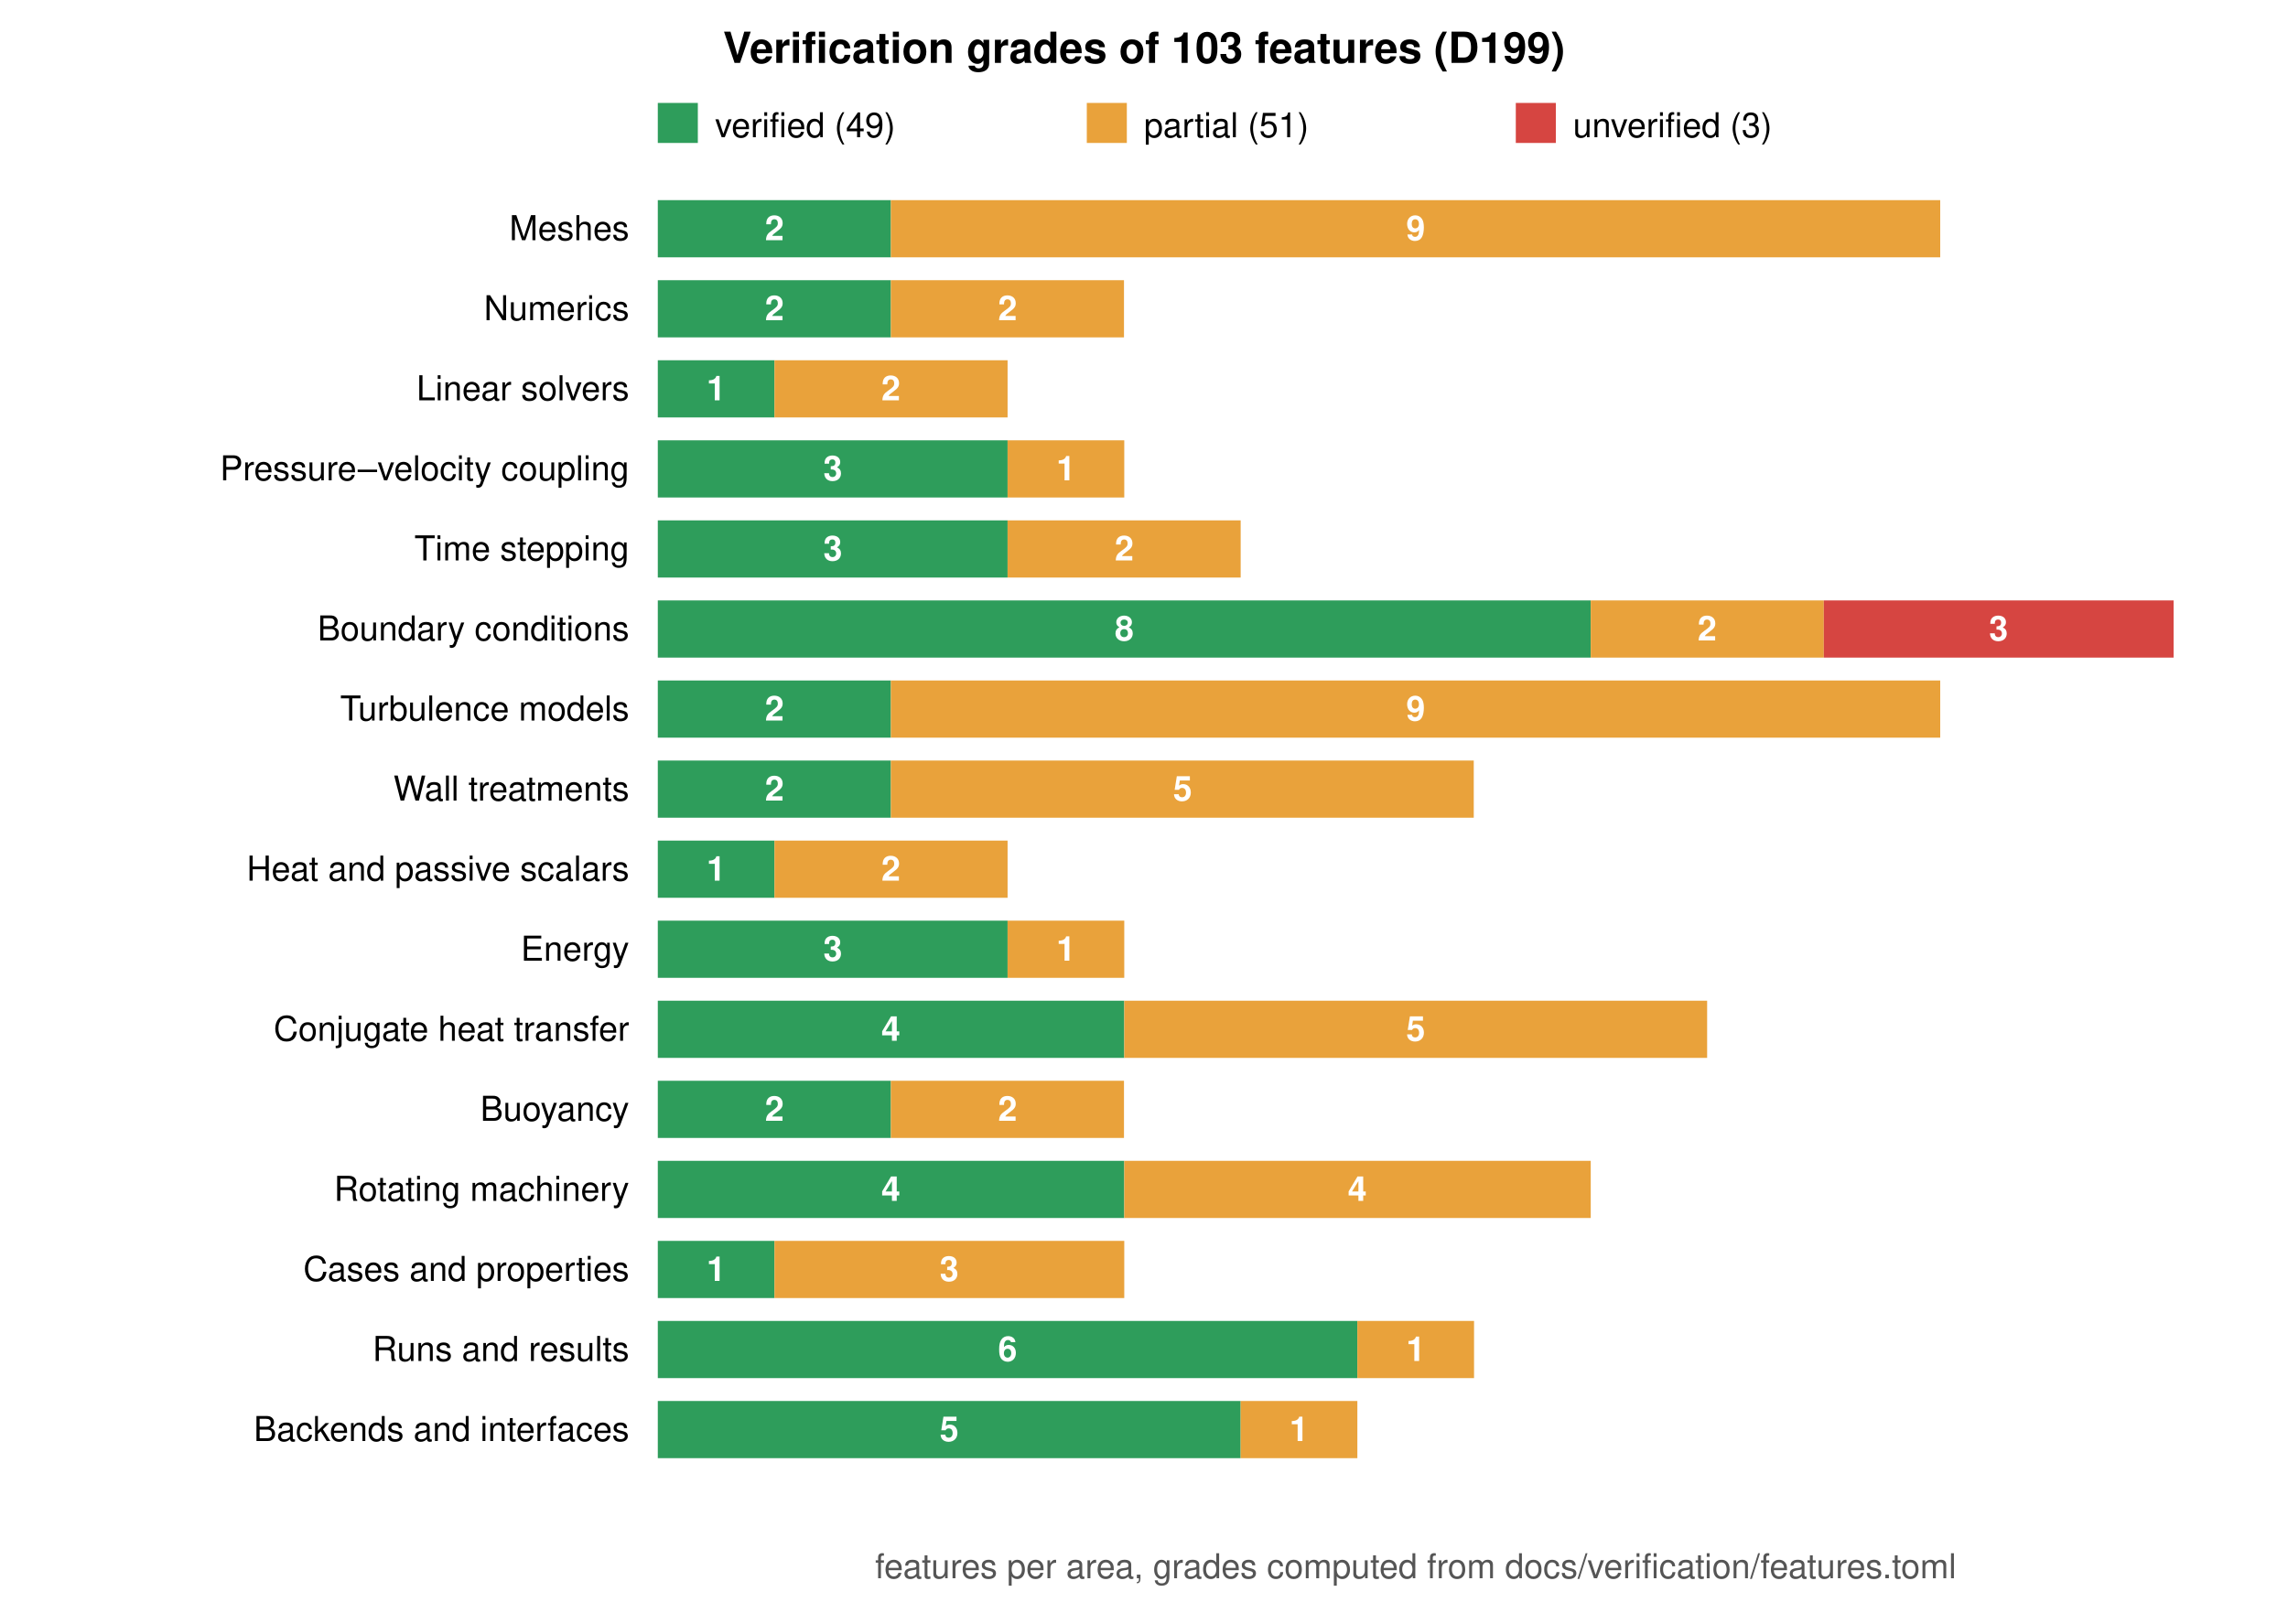
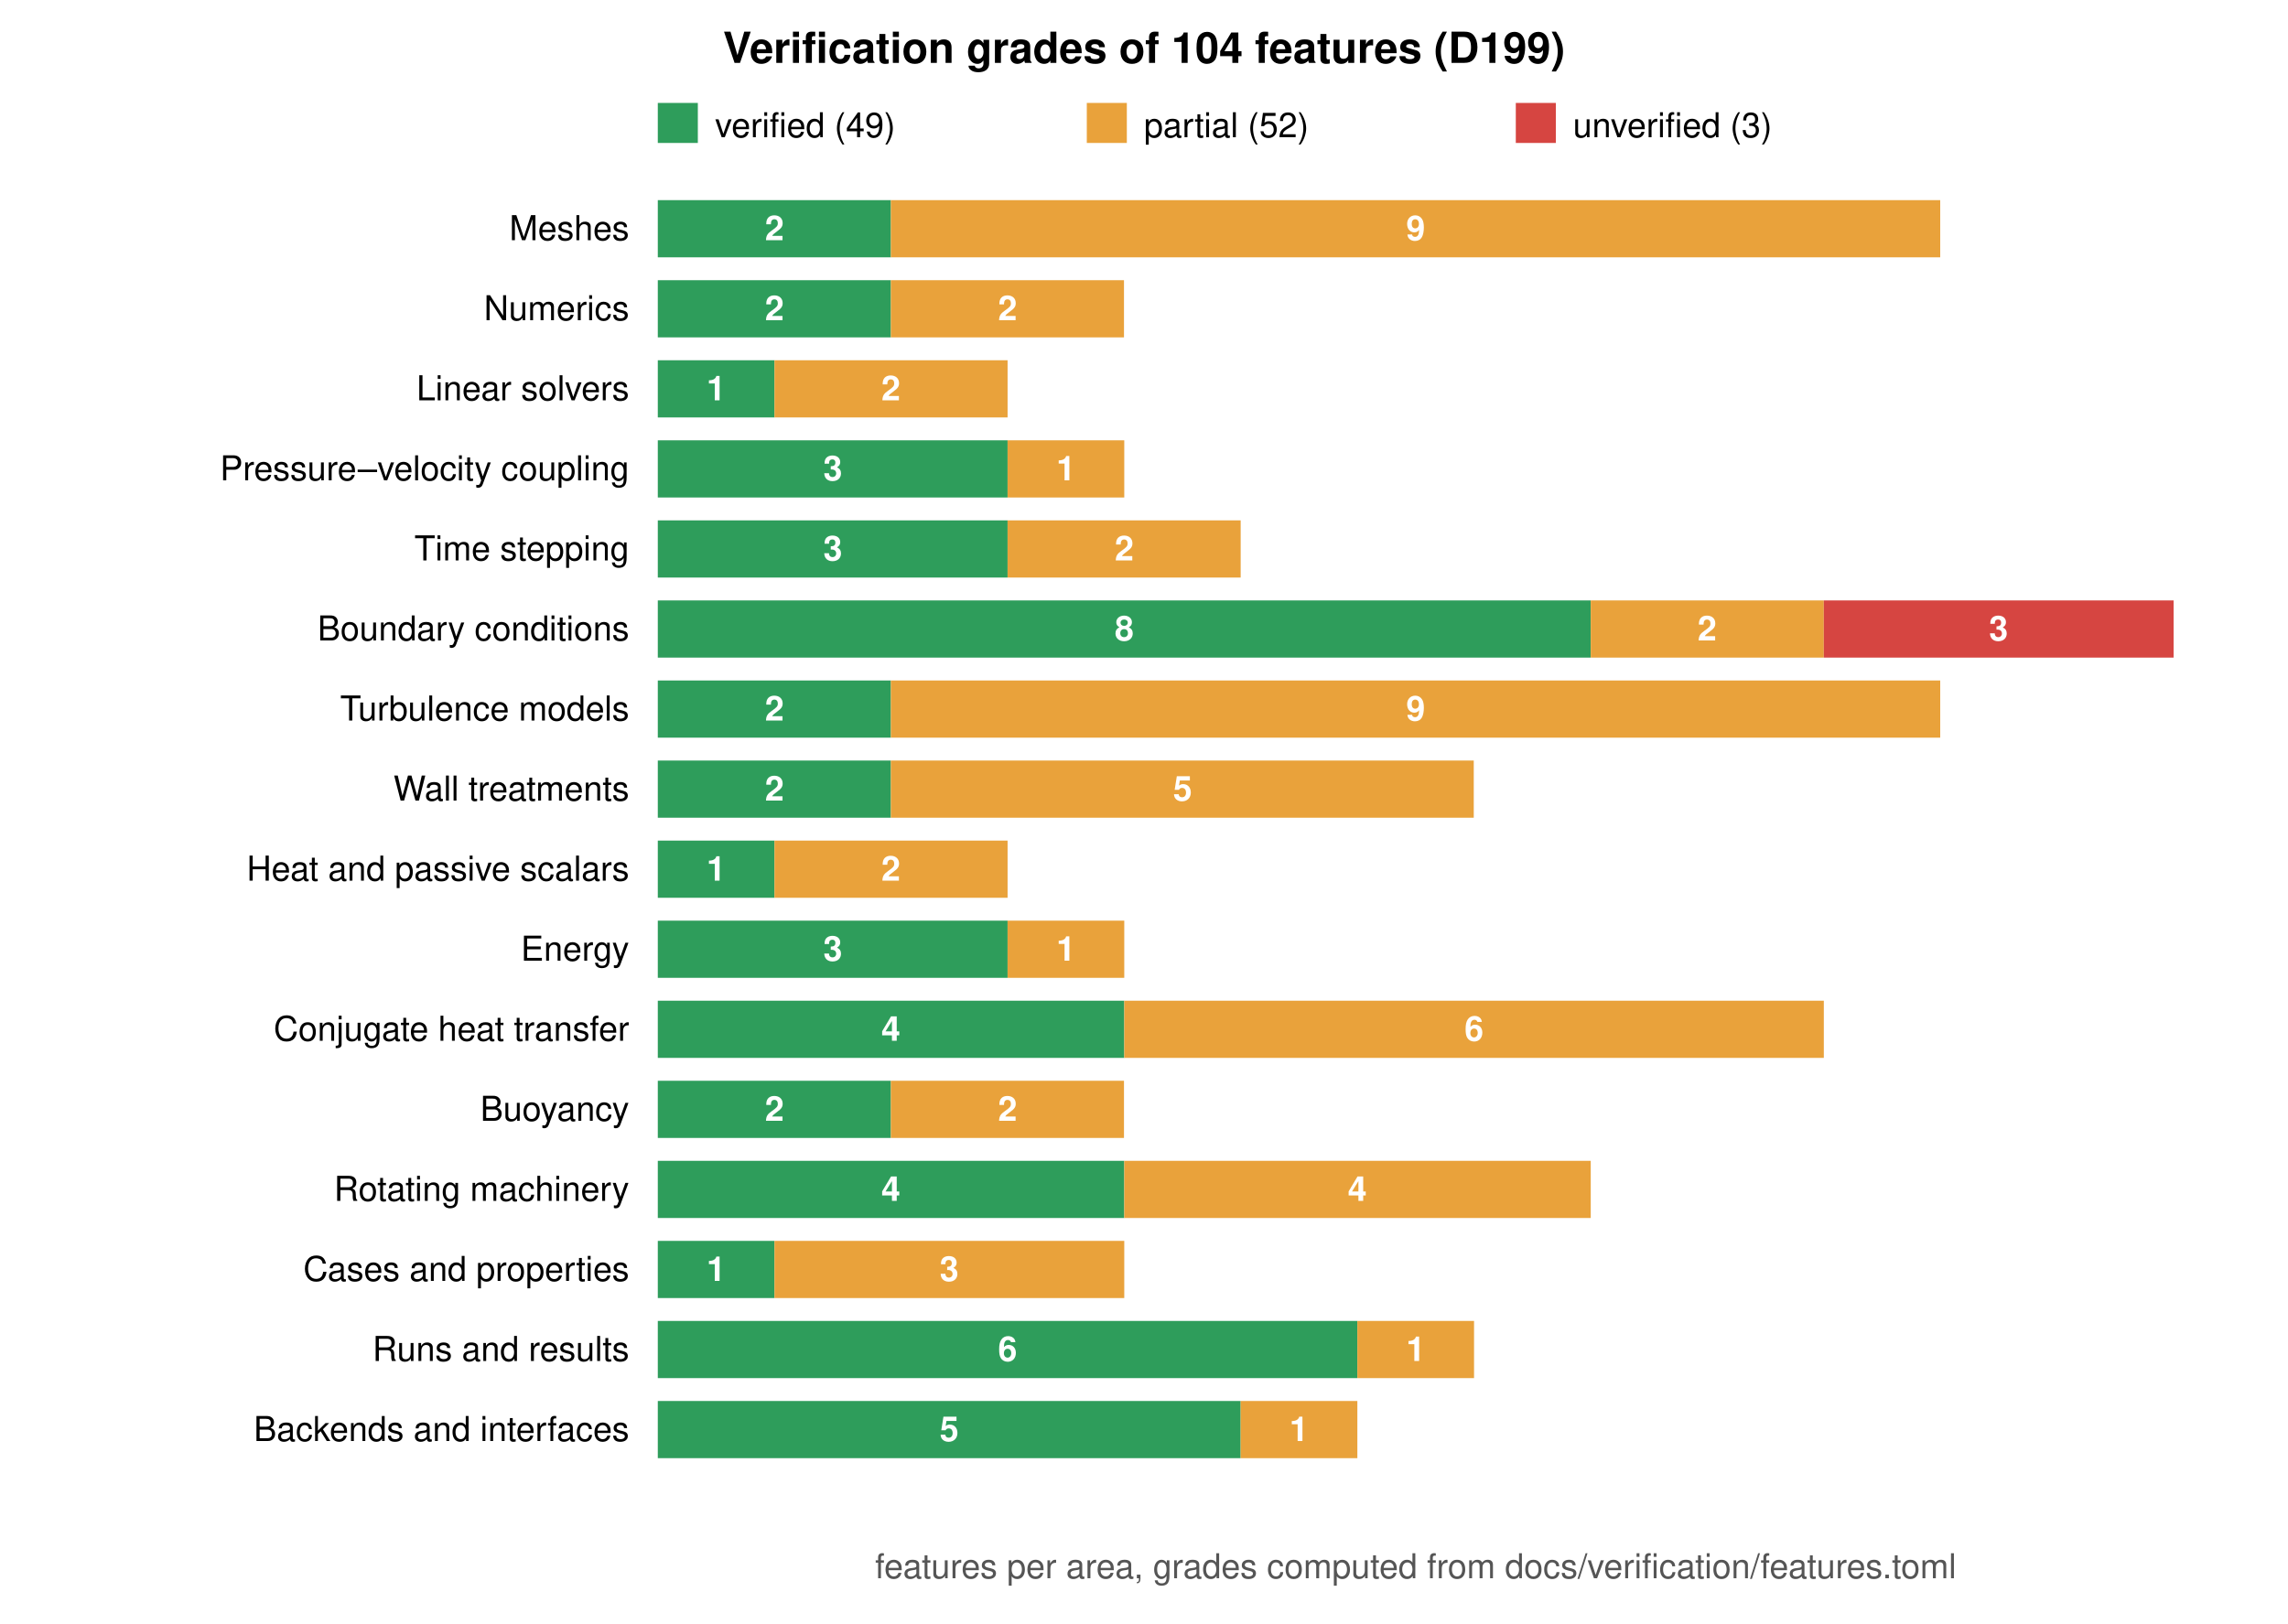
<svg xmlns="http://www.w3.org/2000/svg" viewBox="0 0 800 568" width="800" height="568" font-family="Helvetica, Arial, sans-serif" font-size="12">
  <rect width="800" height="568" fill="white" />
-   <text x="400.0" y="22" text-anchor="middle" font-size="15" font-weight="bold">Verification grades of 103 features (D199)</text>
+   <text x="400.0" y="22" text-anchor="middle" font-size="15" font-weight="bold">Verification grades of 104 features (D199)</text>
  <rect x="230" y="36" width="14" height="14" fill="#2e9d5b" />
  <text x="250" y="48">verified (49)</text>
  <rect x="380" y="36" width="14" height="14" fill="#e9a23b" />
-   <text x="400" y="48">partial (51)</text>
+   <text x="400" y="48">partial (52)</text>
  <rect x="530" y="36" width="14" height="14" fill="#d64541" />
  <text x="550" y="48">unverified (3)</text>
  <text x="220" y="84.0" text-anchor="end">Meshes</text>
  <rect x="230.0" y="70" width="81.5" height="20" fill="#2e9d5b" />
  <text x="270.8" y="84.0" text-anchor="middle" fill="white" font-weight="bold">2</text>
  <rect x="311.5" y="70" width="366.9" height="20" fill="#e9a23b" />
  <text x="495.0" y="84.0" text-anchor="middle" fill="white" font-weight="bold">9</text>
  <text x="220" y="112.0" text-anchor="end">Numerics</text>
  <rect x="230.0" y="98" width="81.5" height="20" fill="#2e9d5b" />
  <text x="270.8" y="112.0" text-anchor="middle" fill="white" font-weight="bold">2</text>
  <rect x="311.5" y="98" width="81.5" height="20" fill="#e9a23b" />
  <text x="352.3" y="112.0" text-anchor="middle" fill="white" font-weight="bold">2</text>
  <text x="220" y="140.0" text-anchor="end">Linear solvers</text>
  <rect x="230.0" y="126" width="40.8" height="20" fill="#2e9d5b" />
  <text x="250.4" y="140.0" text-anchor="middle" fill="white" font-weight="bold">1</text>
  <rect x="270.8" y="126" width="81.5" height="20" fill="#e9a23b" />
  <text x="311.5" y="140.0" text-anchor="middle" fill="white" font-weight="bold">2</text>
  <text x="220" y="168.0" text-anchor="end">Pressure–velocity coupling</text>
  <rect x="230.0" y="154" width="122.3" height="20" fill="#2e9d5b" />
  <text x="291.2" y="168.0" text-anchor="middle" fill="white" font-weight="bold">3</text>
  <rect x="352.3" y="154" width="40.8" height="20" fill="#e9a23b" />
  <text x="372.7" y="168.0" text-anchor="middle" fill="white" font-weight="bold">1</text>
  <text x="220" y="196.0" text-anchor="end">Time stepping</text>
  <rect x="230.0" y="182" width="122.3" height="20" fill="#2e9d5b" />
  <text x="291.2" y="196.0" text-anchor="middle" fill="white" font-weight="bold">3</text>
  <rect x="352.3" y="182" width="81.5" height="20" fill="#e9a23b" />
  <text x="393.1" y="196.0" text-anchor="middle" fill="white" font-weight="bold">2</text>
  <text x="220" y="224.0" text-anchor="end">Boundary conditions</text>
  <rect x="230.0" y="210" width="326.2" height="20" fill="#2e9d5b" />
  <text x="393.1" y="224.0" text-anchor="middle" fill="white" font-weight="bold">8</text>
  <rect x="556.2" y="210" width="81.5" height="20" fill="#e9a23b" />
  <text x="596.9" y="224.0" text-anchor="middle" fill="white" font-weight="bold">2</text>
  <rect x="637.7" y="210" width="122.3" height="20" fill="#d64541" />
  <text x="698.8" y="224.0" text-anchor="middle" fill="white" font-weight="bold">3</text>
  <text x="220" y="252.0" text-anchor="end">Turbulence models</text>
  <rect x="230.0" y="238" width="81.5" height="20" fill="#2e9d5b" />
  <text x="270.8" y="252.0" text-anchor="middle" fill="white" font-weight="bold">2</text>
  <rect x="311.5" y="238" width="366.9" height="20" fill="#e9a23b" />
  <text x="495.0" y="252.0" text-anchor="middle" fill="white" font-weight="bold">9</text>
  <text x="220" y="280.0" text-anchor="end">Wall treatments</text>
  <rect x="230.0" y="266" width="81.5" height="20" fill="#2e9d5b" />
  <text x="270.8" y="280.0" text-anchor="middle" fill="white" font-weight="bold">2</text>
  <rect x="311.5" y="266" width="203.8" height="20" fill="#e9a23b" />
  <text x="413.5" y="280.0" text-anchor="middle" fill="white" font-weight="bold">5</text>
  <text x="220" y="308.0" text-anchor="end">Heat and passive scalars</text>
  <rect x="230.0" y="294" width="40.8" height="20" fill="#2e9d5b" />
  <text x="250.4" y="308.0" text-anchor="middle" fill="white" font-weight="bold">1</text>
  <rect x="270.8" y="294" width="81.5" height="20" fill="#e9a23b" />
  <text x="311.5" y="308.0" text-anchor="middle" fill="white" font-weight="bold">2</text>
  <text x="220" y="336.0" text-anchor="end">Energy</text>
  <rect x="230.0" y="322" width="122.3" height="20" fill="#2e9d5b" />
  <text x="291.2" y="336.0" text-anchor="middle" fill="white" font-weight="bold">3</text>
  <rect x="352.3" y="322" width="40.8" height="20" fill="#e9a23b" />
  <text x="372.7" y="336.0" text-anchor="middle" fill="white" font-weight="bold">1</text>
  <text x="220" y="364.0" text-anchor="end">Conjugate heat transfer</text>
  <rect x="230.0" y="350" width="163.1" height="20" fill="#2e9d5b" />
  <text x="311.5" y="364.0" text-anchor="middle" fill="white" font-weight="bold">4</text>
-   <rect x="393.1" y="350" width="203.8" height="20" fill="#e9a23b" />
-   <text x="495.0" y="364.0" text-anchor="middle" fill="white" font-weight="bold">5</text>
+   <rect x="393.1" y="350" width="244.6" height="20" fill="#e9a23b" />
+   <text x="515.4" y="364.0" text-anchor="middle" fill="white" font-weight="bold">6</text>
  <text x="220" y="392.0" text-anchor="end">Buoyancy</text>
  <rect x="230.0" y="378" width="81.5" height="20" fill="#2e9d5b" />
  <text x="270.8" y="392.0" text-anchor="middle" fill="white" font-weight="bold">2</text>
  <rect x="311.5" y="378" width="81.5" height="20" fill="#e9a23b" />
  <text x="352.3" y="392.0" text-anchor="middle" fill="white" font-weight="bold">2</text>
  <text x="220" y="420.0" text-anchor="end">Rotating machinery</text>
  <rect x="230.0" y="406" width="163.1" height="20" fill="#2e9d5b" />
  <text x="311.5" y="420.0" text-anchor="middle" fill="white" font-weight="bold">4</text>
  <rect x="393.1" y="406" width="163.1" height="20" fill="#e9a23b" />
  <text x="474.6" y="420.0" text-anchor="middle" fill="white" font-weight="bold">4</text>
  <text x="220" y="448.0" text-anchor="end">Cases and properties</text>
  <rect x="230.0" y="434" width="40.8" height="20" fill="#2e9d5b" />
  <text x="250.4" y="448.0" text-anchor="middle" fill="white" font-weight="bold">1</text>
  <rect x="270.8" y="434" width="122.3" height="20" fill="#e9a23b" />
  <text x="331.9" y="448.0" text-anchor="middle" fill="white" font-weight="bold">3</text>
  <text x="220" y="476.0" text-anchor="end">Runs and results</text>
  <rect x="230.0" y="462" width="244.6" height="20" fill="#2e9d5b" />
  <text x="352.3" y="476.0" text-anchor="middle" fill="white" font-weight="bold">6</text>
  <rect x="474.6" y="462" width="40.8" height="20" fill="#e9a23b" />
  <text x="495.0" y="476.0" text-anchor="middle" fill="white" font-weight="bold">1</text>
  <text x="220" y="504.0" text-anchor="end">Backends and interfaces</text>
  <rect x="230.0" y="490" width="203.8" height="20" fill="#2e9d5b" />
  <text x="331.9" y="504.0" text-anchor="middle" fill="white" font-weight="bold">5</text>
  <rect x="433.8" y="490" width="40.8" height="20" fill="#e9a23b" />
  <text x="454.2" y="504.0" text-anchor="middle" fill="white" font-weight="bold">1</text>
  <text x="495.0" y="552" text-anchor="middle" fill="#555">features per area, grades computed from docs/verification/features.toml</text>
</svg>
